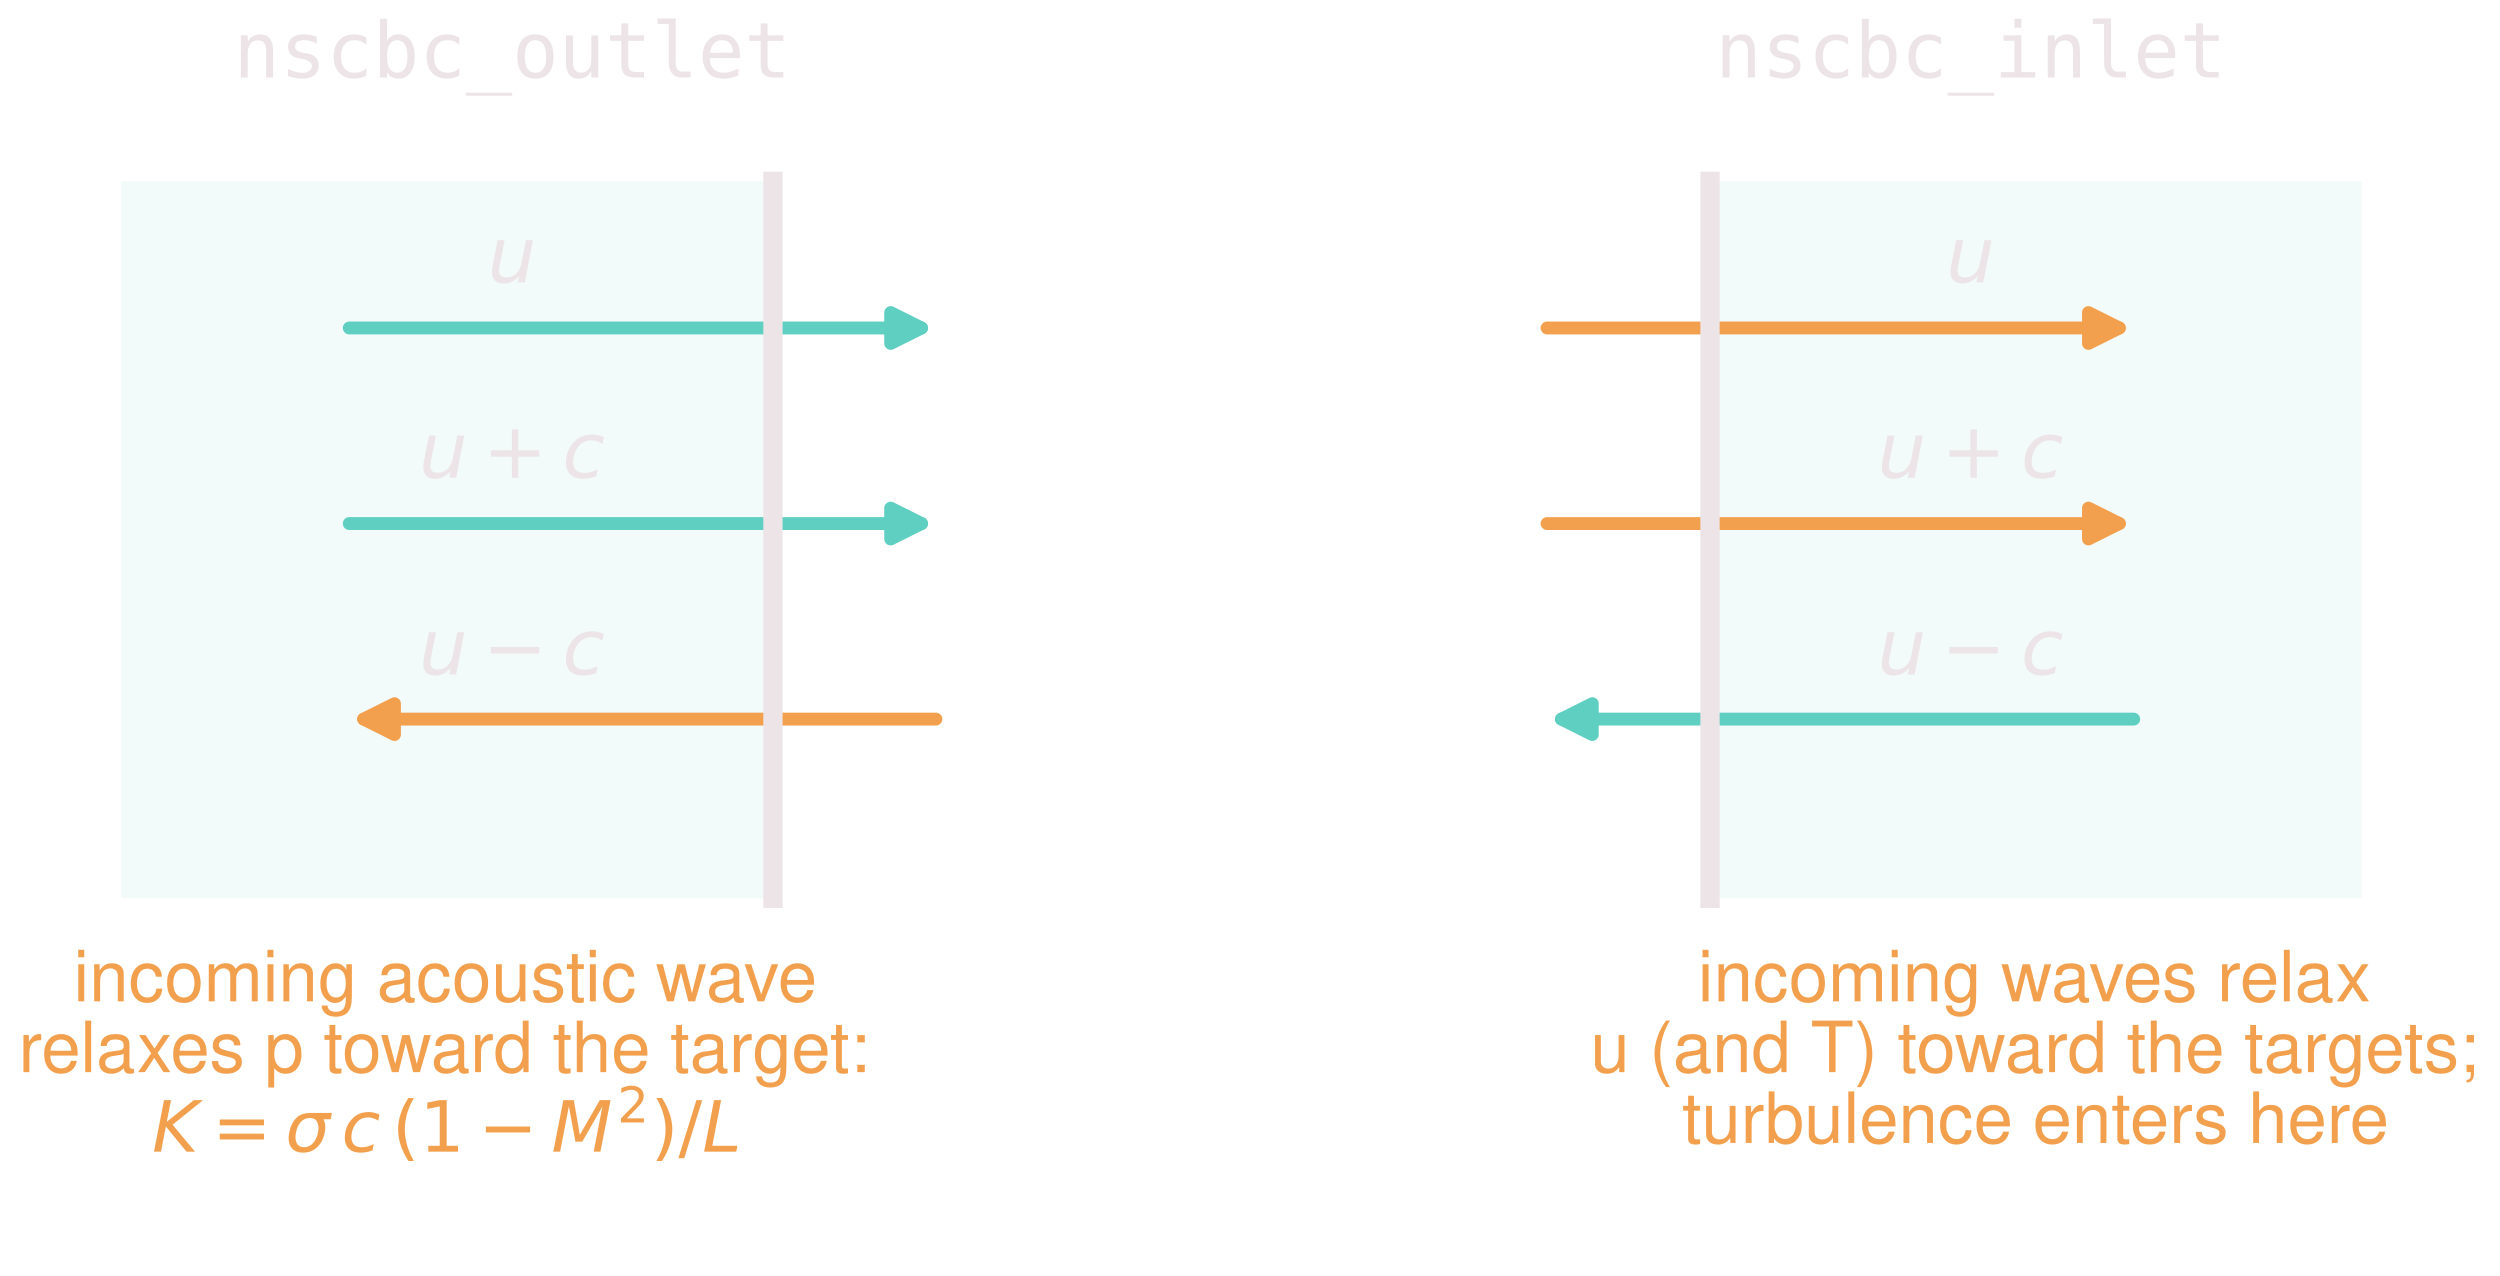
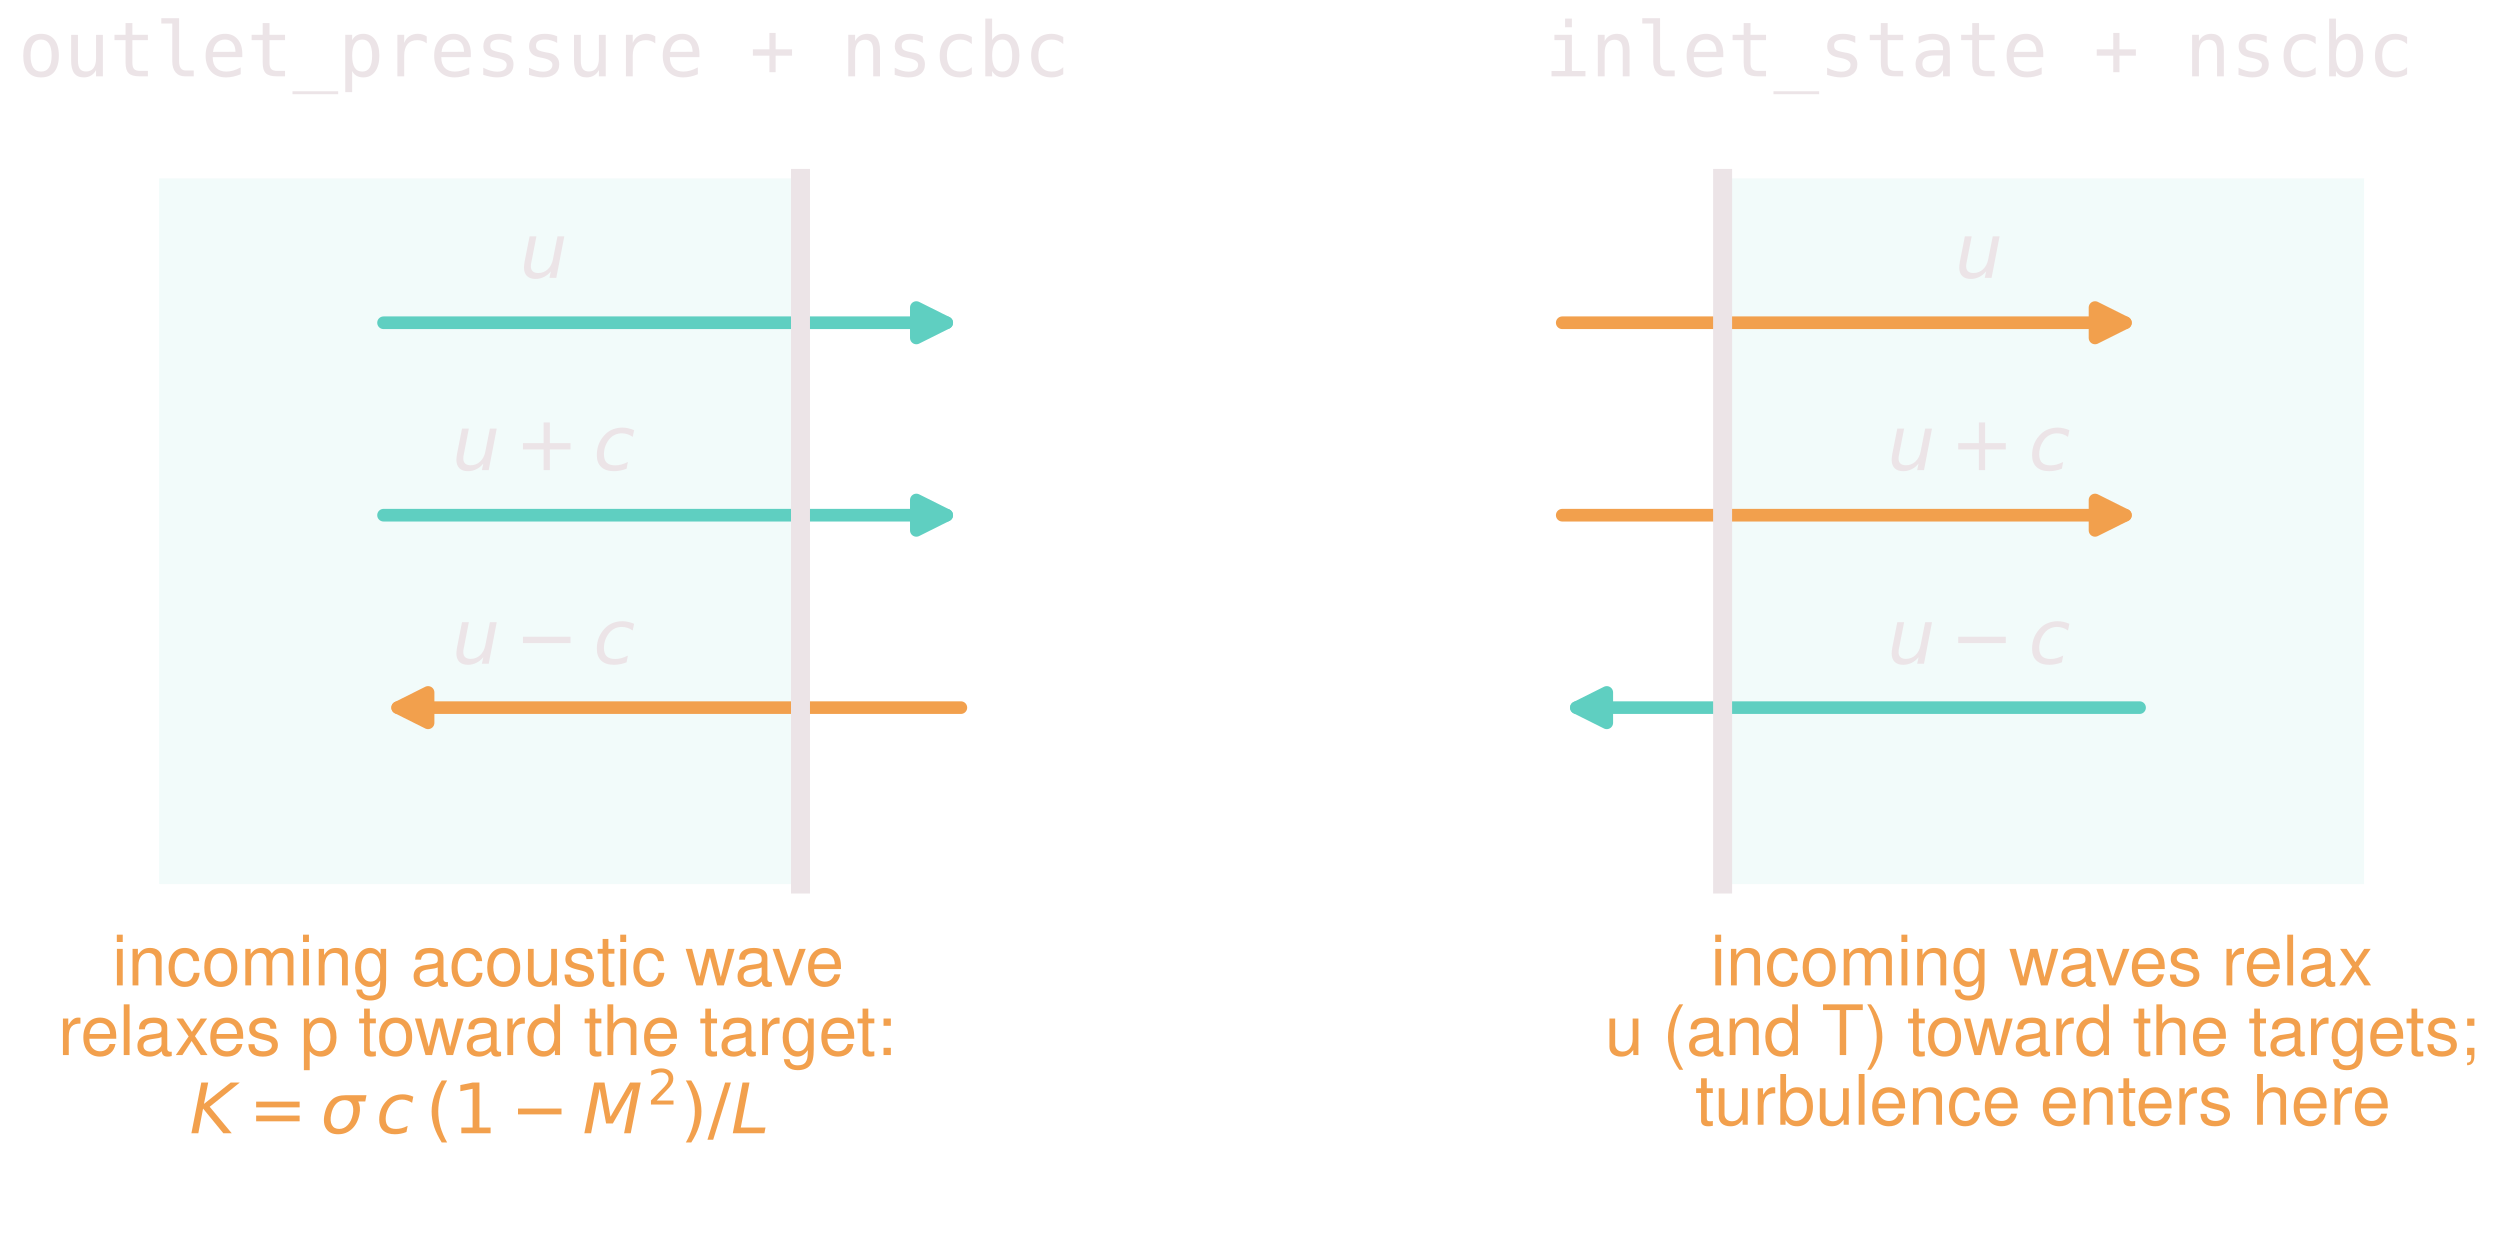
- <svg xmlns="http://www.w3.org/2000/svg" width="388.803pt" height="198.35pt" viewBox="0 0 388.803 198.35" version="1.1">
+ <svg xmlns="http://www.w3.org/2000/svg" width="395.104pt" height="198.35pt" viewBox="0 0 395.104 198.35" version="1.1">
  <defs>
    <style type="text/css">*{stroke-linejoin: round; stroke-linecap: butt}</style>
  </defs>
  <g id="figure_1">
    <g id="patch_1">
-       <path d="M 0 198.35  L 388.803 198.35  L 388.803 -0  L 0 -0  L 0 198.35  z " style="fill: none" />
+       <path d="M 0 198.35  L 395.104 198.35  L 395.104 -0  L 0 -0  L 0 198.35  z " style="fill: none" />
    </g>
    <g id="axes_1">
      <g id="patch_2">
-         <path d="M 18.834 139.713  L 120.21 139.713  L 120.21 28.199  L 18.834 28.199  z " clip-path="url(#p650f528c66)" style="fill: #5fcfc1; opacity: 0.08" />
+         <path d="M 25.135 139.713  L 126.511 139.713  L 126.511 28.199  L 25.135 28.199  z " clip-path="url(#p7bc48bd4ed)" style="fill: #5fcfc1; opacity: 0.08" />
      </g>
      <g id="patch_3">
-         <path d="M 54.316 51.009  Q 99.935 51.009 143.318 51.009  " clip-path="url(#p650f528c66)" style="fill: none; stroke: #5fcfc1; stroke-width: 2; stroke-linecap: round" />
-         <path d="M 138.518 48.609  L 143.318 51.009  L 138.518 53.409  z " clip-path="url(#p650f528c66)" style="fill: #5fcfc1; stroke: #5fcfc1; stroke-width: 2; stroke-linecap: round" />
+         <path d="M 60.616 51.009  Q 106.236 51.009 149.619 51.009  " clip-path="url(#p7bc48bd4ed)" style="fill: none; stroke: #5fcfc1; stroke-width: 2; stroke-linecap: round" />
+         <path d="M 144.819 48.609  L 149.619 51.009  L 144.819 53.409  z " clip-path="url(#p7bc48bd4ed)" style="fill: #5fcfc1; stroke: #5fcfc1; stroke-width: 2; stroke-linecap: round" />
      </g>
      <g id="patch_4">
-         <path d="M 54.316 81.422  Q 99.935 81.422 143.318 81.422  " clip-path="url(#p650f528c66)" style="fill: none; stroke: #5fcfc1; stroke-width: 2; stroke-linecap: round" />
-         <path d="M 138.518 79.022  L 143.318 81.422  L 138.518 83.822  z " clip-path="url(#p650f528c66)" style="fill: #5fcfc1; stroke: #5fcfc1; stroke-width: 2; stroke-linecap: round" />
+         <path d="M 60.616 81.422  Q 106.236 81.422 149.619 81.422  " clip-path="url(#p7bc48bd4ed)" style="fill: none; stroke: #5fcfc1; stroke-width: 2; stroke-linecap: round" />
+         <path d="M 144.819 79.022  L 149.619 81.422  L 144.819 83.822  z " clip-path="url(#p7bc48bd4ed)" style="fill: #5fcfc1; stroke: #5fcfc1; stroke-width: 2; stroke-linecap: round" />
      </g>
      <g id="patch_5">
-         <path d="M 145.554 111.835  Q 99.935 111.835 56.552 111.835  " clip-path="url(#p650f528c66)" style="fill: none; stroke: #f2a04d; stroke-width: 2; stroke-linecap: round" />
-         <path d="M 61.352 114.235  L 56.552 111.835  L 61.352 109.435  z " clip-path="url(#p650f528c66)" style="fill: #f2a04d; stroke: #f2a04d; stroke-width: 2; stroke-linecap: round" />
+         <path d="M 151.855 111.835  Q 106.236 111.835 62.852 111.835  " clip-path="url(#p7bc48bd4ed)" style="fill: none; stroke: #f2a04d; stroke-width: 2; stroke-linecap: round" />
+         <path d="M 67.652 114.235  L 62.852 111.835  L 67.652 109.435  z " clip-path="url(#p7bc48bd4ed)" style="fill: #f2a04d; stroke: #f2a04d; stroke-width: 2; stroke-linecap: round" />
      </g>
      <g id="line2d_1">
-         <path d="M 120.21 139.713  L 120.21 28.199  " clip-path="url(#p650f528c66)" style="fill: none; stroke: #ece4e7; stroke-width: 3; stroke-linecap: square" />
+         <path d="M 126.511 139.713  L 126.511 28.199  " clip-path="url(#p7bc48bd4ed)" style="fill: none; stroke: #ece4e7; stroke-width: 3; stroke-linecap: square" />
      </g>
      <g id="text_1">
-         <g style="fill: #ece4e7" transform="translate(75.81955 44.35194)">
+         <g style="fill: #ece4e7" transform="translate(82.12031 44.35194)">
          <text>
            <tspan x="0" y="-0.438" style="font-style: oblique; font-size: 12px; font-family: 'DejaVu Sans'; fill: #ece4e7">u</tspan>
          </text>
        </g>
      </g>
      <g id="text_2">
-         <g style="fill: #ece4e7" transform="translate(65.13955 74.76474)">
+         <g style="fill: #ece4e7" transform="translate(71.44031 74.76474)">
          <text>
            <tspan x="0" y="-0.469" style="font-style: oblique; font-size: 12px; font-family: 'DejaVu Sans'; fill: #ece4e7">u</tspan>
            <tspan x="22.336" y="-0.469" style="font-style: oblique; font-size: 12px; font-family: 'DejaVu Sans'; fill: #ece4e7">c</tspan>
            <tspan x="9.943" y="-0.469" style="font-size: 12px; font-family: 'DejaVu Sans'; fill: #ece4e7">+</tspan>
          </text>
        </g>
      </g>
      <g id="text_3">
-         <g style="fill: #ece4e7" transform="translate(65.13955 105.1775)">
+         <g style="fill: #ece4e7" transform="translate(71.44031 105.1775)">
          <text>
            <tspan x="0" y="-0.281" style="font-style: oblique; font-size: 12px; font-family: 'DejaVu Sans'; fill: #ece4e7">u</tspan>
            <tspan x="22.336" y="-0.281" style="font-style: oblique; font-size: 12px; font-family: 'DejaVu Sans'; fill: #ece4e7">c</tspan>
            <tspan x="9.943" y="-0.281" style="font-size: 12px; font-family: 'DejaVu Sans'; fill: #ece4e7">−</tspan>
          </text>
        </g>
      </g>
      <g id="text_4">
-         <text style="font-size: 11px; font-family: 'Helvetica', 'Arial', 'DejaVu Sans'; fill: #f2a04d" transform="translate(11.44195 155.7301)">incoming acoustic wave</text>
-         <text style="font-size: 11px; font-family: 'Helvetica', 'Arial', 'DejaVu Sans'; fill: #f2a04d" transform="translate(2.88 166.7415)">relaxes p toward the target:</text>
-         <g style="fill: #f2a04d" transform="translate(23.65195 179.8429)">
+         <text style="font-size: 11px; font-family: 'Helvetica', 'Arial', 'DejaVu Sans'; fill: #f2a04d" transform="translate(17.74271 155.7301)">incoming acoustic wave</text>
+         <text style="font-size: 11px; font-family: 'Helvetica', 'Arial', 'DejaVu Sans'; fill: #f2a04d" transform="translate(9.180759 166.7415)">relaxes p toward the target:</text>
+         <g style="fill: #f2a04d" transform="translate(29.95271 179.8429)">
          <text>
            <tspan x="0" y="-0.737" style="font-style: oblique; font-size: 11px; font-family: 'DejaVu Sans'; fill: #f2a04d">K</tspan>
            <tspan x="20.716" y="-0.737" style="font-style: oblique; font-size: 11px; font-family: 'DejaVu Sans'; fill: #f2a04d">σ</tspan>
            <tspan x="29.474" y="-0.737" style="font-style: oblique; font-size: 11px; font-family: 'DejaVu Sans'; fill: #f2a04d">c</tspan>
            <tspan x="62.101" y="-0.737" style="font-style: oblique; font-size: 11px; font-family: 'DejaVu Sans'; fill: #f2a04d">M</tspan>
            <tspan x="85.56" y="-0.737" style="font-style: oblique; font-size: 11px; font-family: 'DejaVu Sans'; fill: #f2a04d">L</tspan>
            <tspan x="9.356" y="-0.737" style="font-size: 11px; font-family: 'DejaVu Sans'; fill: #f2a04d">=</tspan>
            <tspan x="37.308" y="-0.737" style="font-size: 11px; font-family: 'DejaVu Sans'; fill: #f2a04d">(</tspan>
            <tspan x="41.599" y="-0.737" style="font-size: 11px; font-family: 'DejaVu Sans'; fill: #f2a04d">1</tspan>
            <tspan x="50.741" y="-0.737" style="font-size: 11px; font-family: 'DejaVu Sans'; fill: #f2a04d">−</tspan>
            <tspan x="77.562" y="-0.737" style="font-size: 11px; font-family: 'DejaVu Sans'; fill: #f2a04d">)</tspan>
            <tspan x="81.854" y="-0.737" style="font-size: 11px; font-family: 'DejaVu Sans'; fill: #f2a04d">/</tspan>
            <tspan x="72.363" y="-5.28" style="font-size: 7.7px; font-family: 'DejaVu Sans'; fill: #f2a04d">2</tspan>
          </text>
        </g>
      </g>
      <g id="text_5">
-         <text style="font-size: 12px; font-family: 'DejaVu Sans Mono', 'Bitstream Vera Sans Mono', 'Computer Modern Typewriter', 'Andale Mono', 'Nimbus Mono L', 'Courier New', 'Courier', 'Fixed', 'Terminal', monospace; text-anchor: middle; fill: #ece4e7" x="79.66" y="12.062" transform="rotate(-0 79.65955 12.06188)">nscbc_outlet</text>
+         <text style="font-size: 12px; font-family: 'DejaVu Sans Mono', 'Bitstream Vera Sans Mono', 'Computer Modern Typewriter', 'Andale Mono', 'Nimbus Mono L', 'Courier New', 'Courier', 'Fixed', 'Terminal', monospace; text-anchor: middle; fill: #ece4e7" x="85.96" y="12.062" transform="rotate(-0 85.96031 12.06188)">outlet_pressure + nscbc</text>
      </g>
    </g>
    <g id="axes_2">
      <g id="patch_6">
-         <path d="M 265.943 139.713  L 367.319 139.713  L 367.319 28.199  L 265.943 28.199  z " clip-path="url(#pf19e47eb9e)" style="fill: #5fcfc1; opacity: 0.08" />
+         <path d="M 272.243 139.713  L 373.619 139.713  L 373.619 28.199  L 272.243 28.199  z " clip-path="url(#p0dd03290f1)" style="fill: #5fcfc1; opacity: 0.08" />
      </g>
      <g id="patch_7">
-         <path d="M 240.599 51.009  Q 286.218 51.009 329.601 51.009  " clip-path="url(#pf19e47eb9e)" style="fill: none; stroke: #f2a04d; stroke-width: 2; stroke-linecap: round" />
-         <path d="M 324.801 48.609  L 329.601 51.009  L 324.801 53.409  z " clip-path="url(#pf19e47eb9e)" style="fill: #f2a04d; stroke: #f2a04d; stroke-width: 2; stroke-linecap: round" />
+         <path d="M 246.899 51.009  Q 292.519 51.009 335.902 51.009  " clip-path="url(#p0dd03290f1)" style="fill: none; stroke: #f2a04d; stroke-width: 2; stroke-linecap: round" />
+         <path d="M 331.102 48.609  L 335.902 51.009  L 331.102 53.409  z " clip-path="url(#p0dd03290f1)" style="fill: #f2a04d; stroke: #f2a04d; stroke-width: 2; stroke-linecap: round" />
      </g>
      <g id="patch_8">
-         <path d="M 240.599 81.422  Q 286.218 81.422 329.601 81.422  " clip-path="url(#pf19e47eb9e)" style="fill: none; stroke: #f2a04d; stroke-width: 2; stroke-linecap: round" />
-         <path d="M 324.801 79.022  L 329.601 81.422  L 324.801 83.822  z " clip-path="url(#pf19e47eb9e)" style="fill: #f2a04d; stroke: #f2a04d; stroke-width: 2; stroke-linecap: round" />
+         <path d="M 246.899 81.422  Q 292.519 81.422 335.902 81.422  " clip-path="url(#p0dd03290f1)" style="fill: none; stroke: #f2a04d; stroke-width: 2; stroke-linecap: round" />
+         <path d="M 331.102 79.022  L 335.902 81.422  L 331.102 83.822  z " clip-path="url(#p0dd03290f1)" style="fill: #f2a04d; stroke: #f2a04d; stroke-width: 2; stroke-linecap: round" />
      </g>
      <g id="patch_9">
-         <path d="M 331.837 111.835  Q 286.218 111.835 242.835 111.835  " clip-path="url(#pf19e47eb9e)" style="fill: none; stroke: #5fcfc1; stroke-width: 2; stroke-linecap: round" />
-         <path d="M 247.635 114.235  L 242.835 111.835  L 247.635 109.435  z " clip-path="url(#pf19e47eb9e)" style="fill: #5fcfc1; stroke: #5fcfc1; stroke-width: 2; stroke-linecap: round" />
+         <path d="M 338.138 111.835  Q 292.519 111.835 249.135 111.835  " clip-path="url(#p0dd03290f1)" style="fill: none; stroke: #5fcfc1; stroke-width: 2; stroke-linecap: round" />
+         <path d="M 253.935 114.235  L 249.135 111.835  L 253.935 109.435  z " clip-path="url(#p0dd03290f1)" style="fill: #5fcfc1; stroke: #5fcfc1; stroke-width: 2; stroke-linecap: round" />
      </g>
      <g id="line2d_2">
-         <path d="M 265.943 139.713  L 265.943 28.199  " clip-path="url(#pf19e47eb9e)" style="fill: none; stroke: #ece4e7; stroke-width: 3; stroke-linecap: square" />
+         <path d="M 272.243 139.713  L 272.243 28.199  " clip-path="url(#p0dd03290f1)" style="fill: none; stroke: #ece4e7; stroke-width: 3; stroke-linecap: square" />
      </g>
      <g id="text_6">
-         <g style="fill: #ece4e7" transform="translate(302.653 44.35194)">
+         <g style="fill: #ece4e7" transform="translate(308.9538 44.35194)">
          <text>
            <tspan x="0" y="-0.438" style="font-style: oblique; font-size: 12px; font-family: 'DejaVu Sans'; fill: #ece4e7">u</tspan>
          </text>
        </g>
      </g>
      <g id="text_7">
-         <g style="fill: #ece4e7" transform="translate(291.973 74.76474)">
+         <g style="fill: #ece4e7" transform="translate(298.2738 74.76474)">
          <text>
            <tspan x="0" y="-0.469" style="font-style: oblique; font-size: 12px; font-family: 'DejaVu Sans'; fill: #ece4e7">u</tspan>
            <tspan x="22.336" y="-0.469" style="font-style: oblique; font-size: 12px; font-family: 'DejaVu Sans'; fill: #ece4e7">c</tspan>
            <tspan x="9.943" y="-0.469" style="font-size: 12px; font-family: 'DejaVu Sans'; fill: #ece4e7">+</tspan>
          </text>
        </g>
      </g>
      <g id="text_8">
-         <g style="fill: #ece4e7" transform="translate(291.973 105.1775)">
+         <g style="fill: #ece4e7" transform="translate(298.2738 105.1775)">
          <text>
            <tspan x="0" y="-0.281" style="font-style: oblique; font-size: 12px; font-family: 'DejaVu Sans'; fill: #ece4e7">u</tspan>
            <tspan x="22.336" y="-0.281" style="font-style: oblique; font-size: 12px; font-family: 'DejaVu Sans'; fill: #ece4e7">c</tspan>
            <tspan x="9.943" y="-0.281" style="font-size: 12px; font-family: 'DejaVu Sans'; fill: #ece4e7">−</tspan>
          </text>
        </g>
      </g>
      <g id="text_9">
-         <text style="font-size: 11px; font-family: 'Helvetica', 'Arial', 'DejaVu Sans'; fill: #f2a04d" transform="translate(264.0558 155.7301)">incoming waves relax</text>
-         <text style="font-size: 11px; font-family: 'Helvetica', 'Arial', 'DejaVu Sans'; fill: #f2a04d" transform="translate(247.3384 166.7415)">u (and T) toward the targets;</text>
-         <text style="font-size: 11px; font-family: 'Helvetica', 'Arial', 'DejaVu Sans'; fill: #f2a04d" transform="translate(261.6006 177.7529)">turbulence enters here</text>
+         <text style="font-size: 11px; font-family: 'Helvetica', 'Arial', 'DejaVu Sans'; fill: #f2a04d" transform="translate(270.3566 155.7301)">incoming waves relax</text>
+         <text style="font-size: 11px; font-family: 'Helvetica', 'Arial', 'DejaVu Sans'; fill: #f2a04d" transform="translate(253.6391 166.7415)">u (and T) toward the targets;</text>
+         <text style="font-size: 11px; font-family: 'Helvetica', 'Arial', 'DejaVu Sans'; fill: #f2a04d" transform="translate(267.9013 177.7529)">turbulence enters here</text>
      </g>
      <g id="text_10">
-         <text style="font-size: 12px; font-family: 'DejaVu Sans Mono', 'Bitstream Vera Sans Mono', 'Computer Modern Typewriter', 'Andale Mono', 'Nimbus Mono L', 'Courier New', 'Courier', 'Fixed', 'Terminal', monospace; text-anchor: middle; fill: #ece4e7" x="306.493" y="12.062" transform="rotate(-0 306.493 12.06188)">nscbc_inlet</text>
+         <text style="font-size: 12px; font-family: 'DejaVu Sans Mono', 'Bitstream Vera Sans Mono', 'Computer Modern Typewriter', 'Andale Mono', 'Nimbus Mono L', 'Courier New', 'Courier', 'Fixed', 'Terminal', monospace; text-anchor: middle; fill: #ece4e7" x="312.794" y="12.062" transform="rotate(-0 312.7938 12.06188)">inlet_state + nscbc</text>
      </g>
    </g>
  </g>
  <defs>
-     <clipPath id="p650f528c66">
-       <rect x="3.628" y="18.062" width="152.064" height="177.408" />
+     <clipPath id="p7bc48bd4ed">
+       <rect x="9.928" y="18.062" width="152.064" height="177.408" />
    </clipPath>
-     <clipPath id="pf19e47eb9e">
-       <rect x="230.461" y="18.062" width="152.064" height="177.408" />
+     <clipPath id="p0dd03290f1">
+       <rect x="236.762" y="18.062" width="152.064" height="177.408" />
    </clipPath>
  </defs>
</svg>
